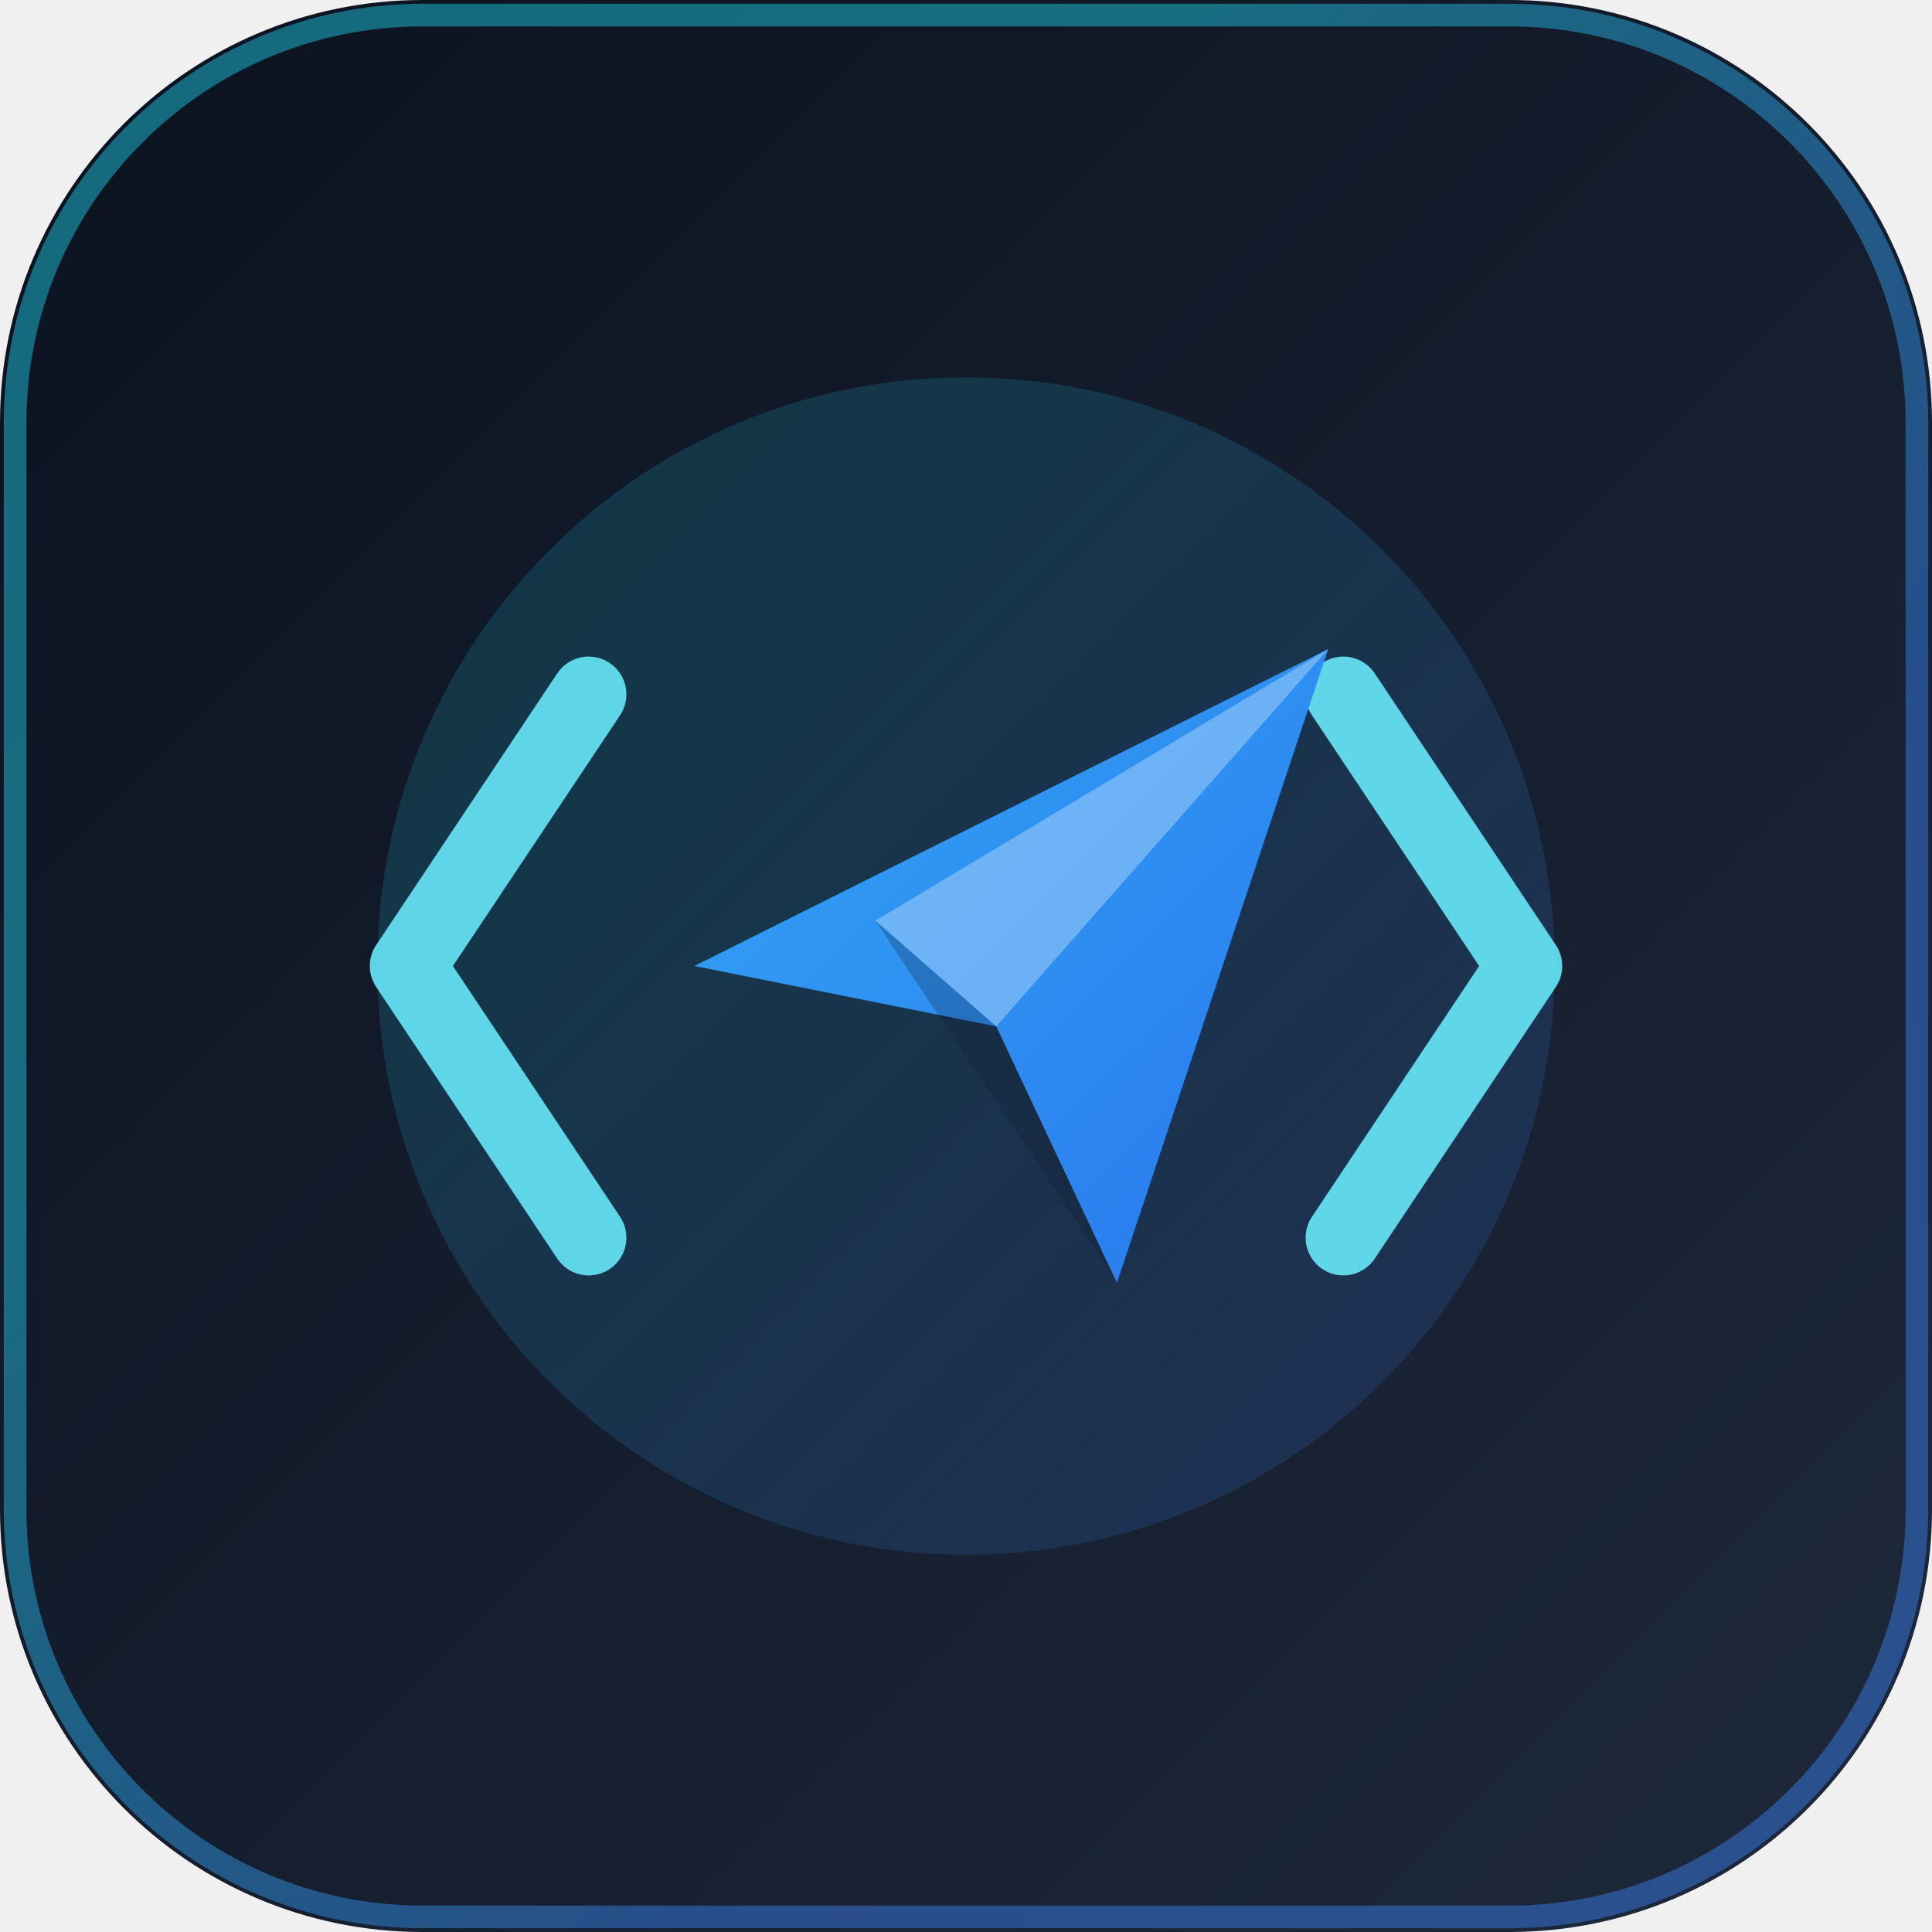
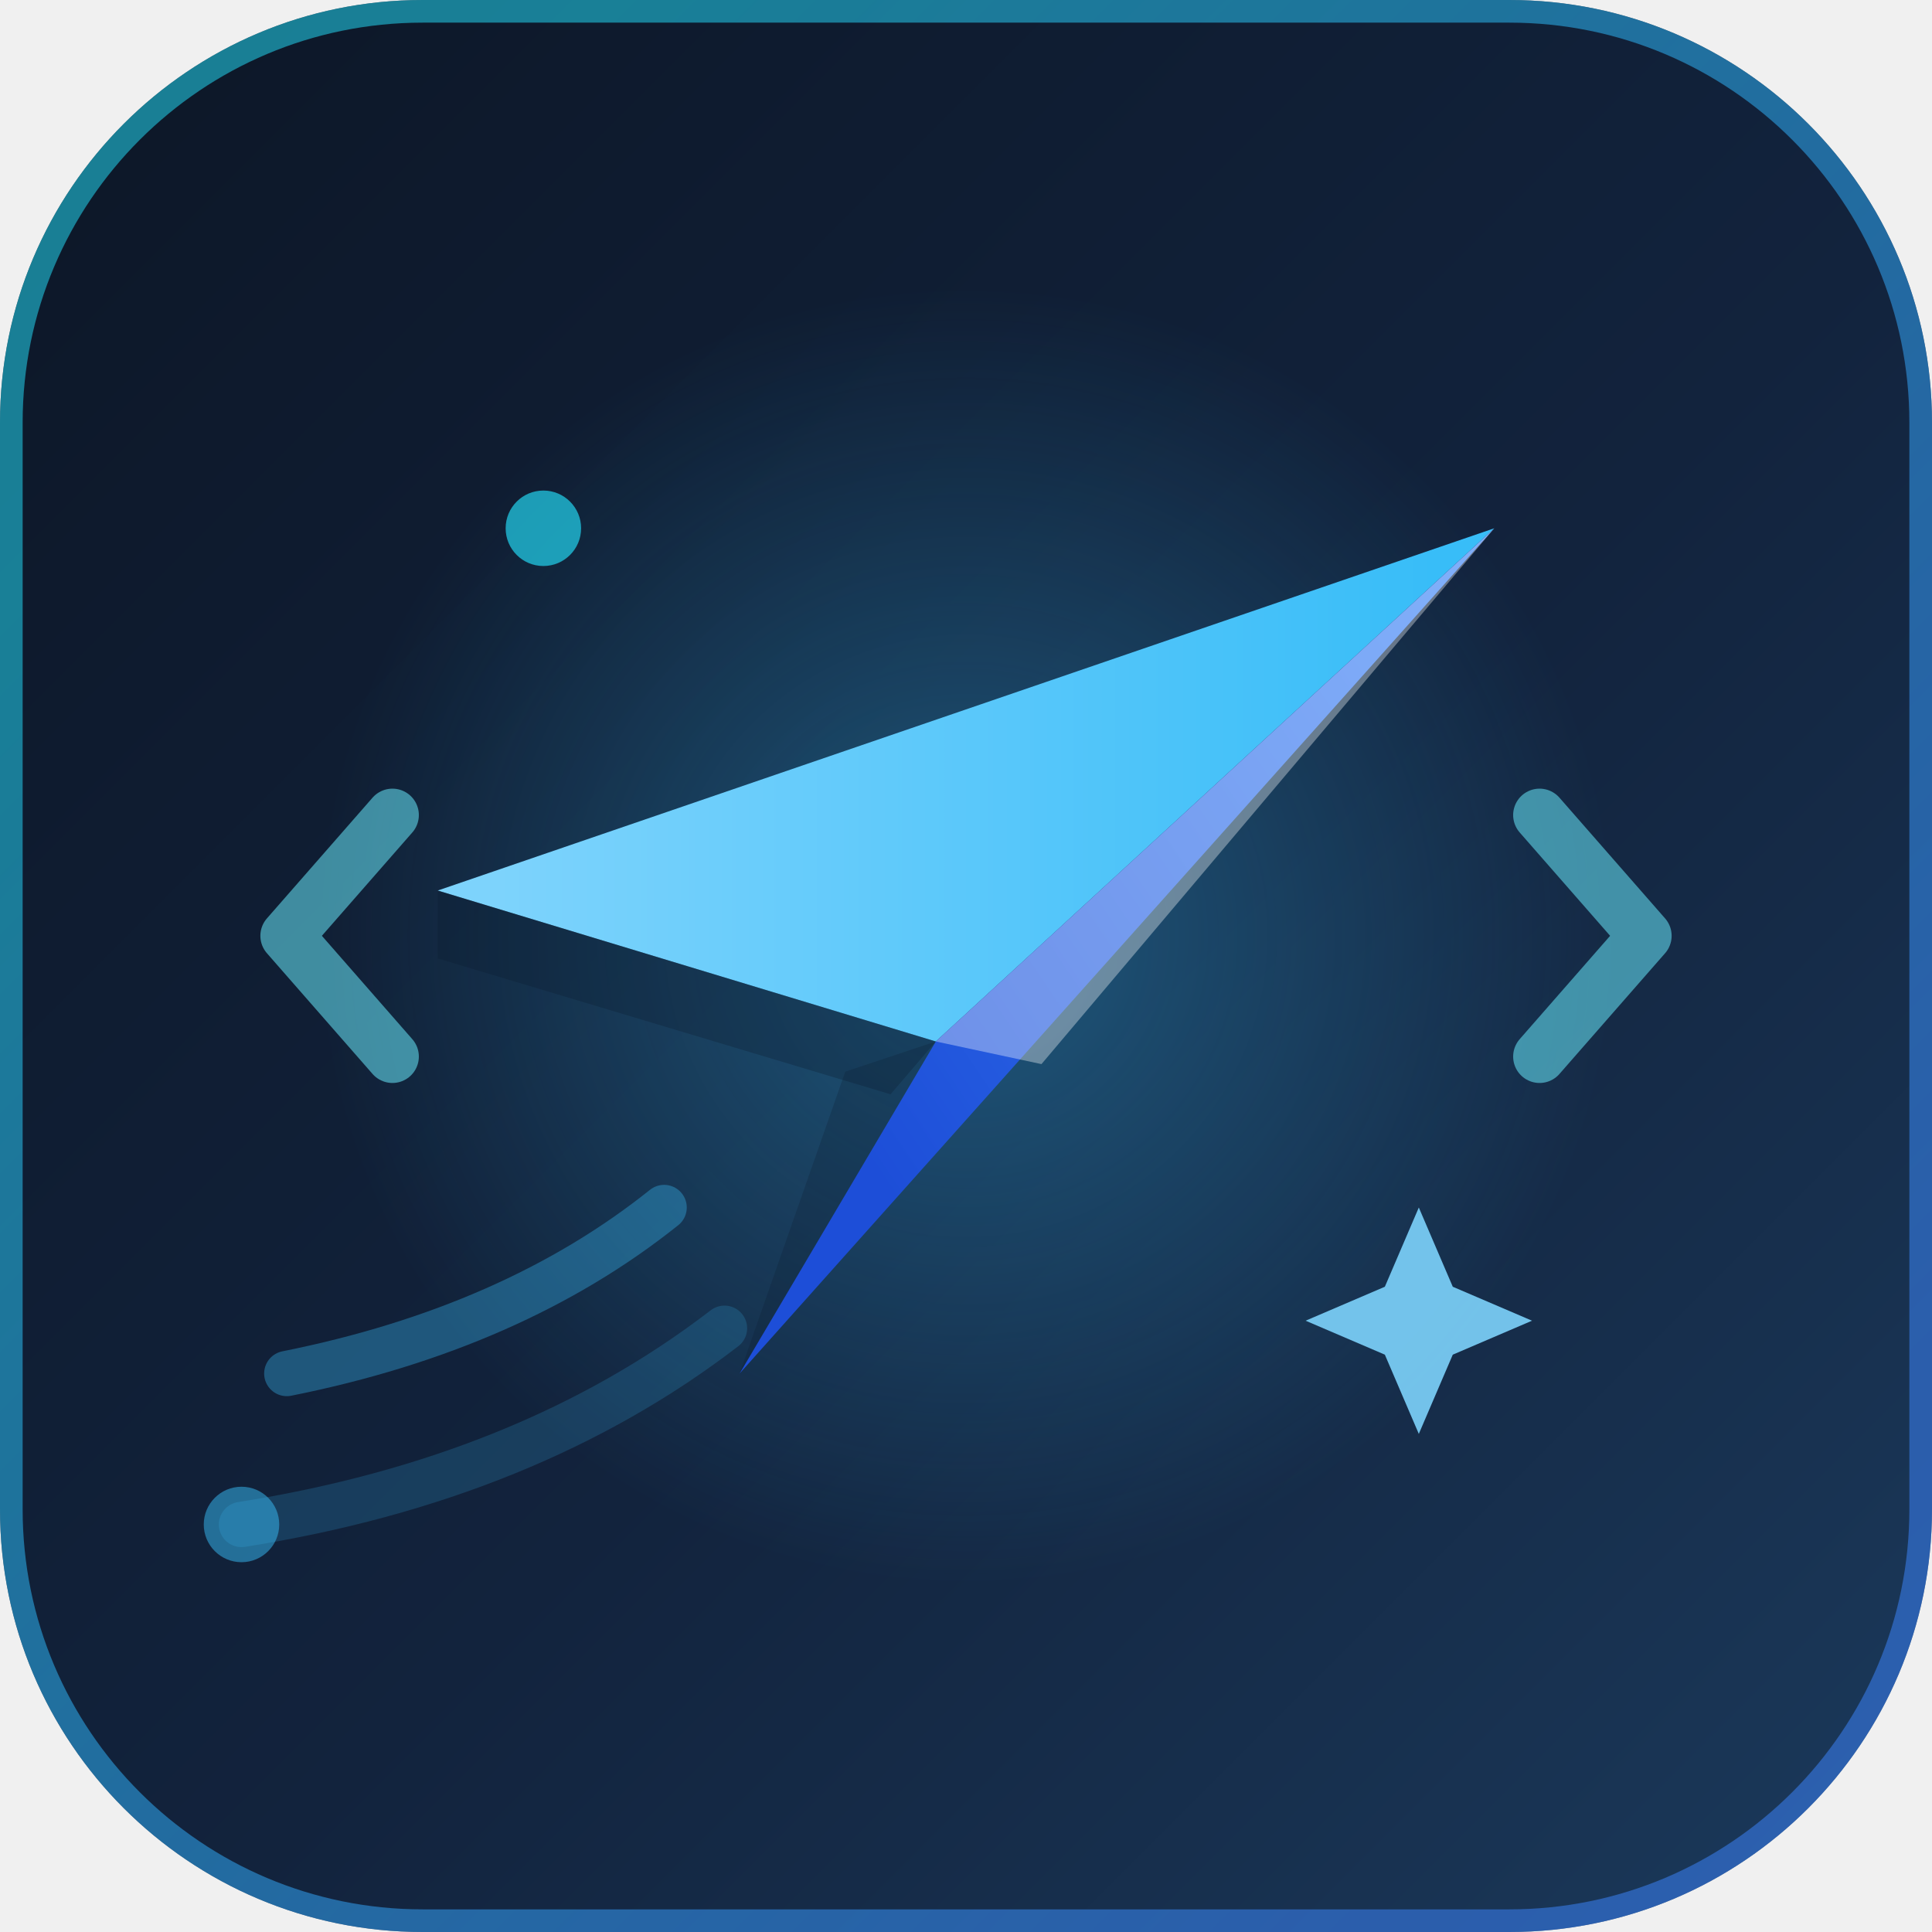
<svg xmlns="http://www.w3.org/2000/svg" width="256" height="256" viewBox="0 0 256 256" fill="none">
  <defs>
    <linearGradient id="bg" x1="0" y1="0" x2="256" y2="256" gradientUnits="userSpaceOnUse">
-       <stop offset="0%" stop-color="#0B1220" />
-       <stop offset="100%" stop-color="#1E293B" />
+       <stop offset="0%" stop-color="#0C1626" />
+       <stop offset="55%" stop-color="#12233D" />
+       <stop offset="100%" stop-color="#1B3A5C" />
    </linearGradient>
-     <linearGradient id="plane" x1="48" y1="48" x2="208" y2="208" gradientUnits="userSpaceOnUse">
-       <stop offset="0%" stop-color="#38BDF8" />
-       <stop offset="100%" stop-color="#2563EB" />
-     </linearGradient>
-     <linearGradient id="glow" x1="80" y1="80" x2="176" y2="176" gradientUnits="userSpaceOnUse">
+     <linearGradient id="ring" x1="40" y1="40" x2="216" y2="216" gradientUnits="userSpaceOnUse">
      <stop offset="0%" stop-color="#22D3EE" />
      <stop offset="100%" stop-color="#3B82F6" />
    </linearGradient>
+     <linearGradient id="planeTop" x1="66" y1="80" x2="190" y2="80" gradientUnits="userSpaceOnUse">
+       <stop offset="0%" stop-color="#7DD3FC" />
+       <stop offset="100%" stop-color="#38BDF8" />
+     </linearGradient>
+     <linearGradient id="planeBottom" x1="104" y1="138" x2="190" y2="80" gradientUnits="userSpaceOnUse">
+       <stop offset="0%" stop-color="#1D4ED8" />
+       <stop offset="100%" stop-color="#3B82F6" />
+     </linearGradient>
+     <radialGradient id="halo" cx="0.5" cy="0.5" r="0.5">
+       <stop offset="0%" stop-color="#38BDF8" stop-opacity="0.35" />
+       <stop offset="100%" stop-color="#38BDF8" stop-opacity="0" />
+     </radialGradient>
  </defs>
  <rect width="256" height="256" rx="56" fill="url(#bg)" />
-   <rect x="2" y="2" width="252" height="252" rx="54" stroke="url(#glow)" stroke-width="3" stroke-opacity="0.45" />
-   <circle cx="128" cy="128" r="78" fill="url(#glow)" opacity="0.16" />
-   <path d="M78 92 L54 128 L78 164" stroke="#67E8F9" stroke-width="10" stroke-linecap="round" stroke-linejoin="round" fill="none" opacity="0.9" />
-   <path d="M178 92 L202 128 L178 164" stroke="#67E8F9" stroke-width="10" stroke-linecap="round" stroke-linejoin="round" fill="none" opacity="0.9" />
-   <path d="M92 128 L176 86 L148 170 L132 136 L92 128 Z" fill="url(#plane)" />
-   <path d="M132 136 L176 86 L116 122 Z" fill="#E0F2FE" opacity="0.35" />
-   <path d="M132 136 L148 170 L116 122 Z" fill="#0F172A" opacity="0.25" />
+   <rect x="1.5" y="1.5" width="253" height="253" rx="54.5" stroke="url(#ring)" stroke-width="3" stroke-opacity="0.55" />
+   <circle cx="128" cy="124" r="86" fill="url(#halo)" />
+   <path d="M38 182 Q68 176 88 160" stroke="#38BDF8" stroke-width="6" stroke-linecap="round" fill="none" opacity="0.35" />
+   <path d="M32 202 Q70 196 96 176" stroke="#38BDF8" stroke-width="6" stroke-linecap="round" fill="none" opacity="0.18" />
+   <circle cx="32" cy="202" r="5" fill="#38BDF8" opacity="0.5" />
+   <path d="M52 108 L38 124 L52 140" stroke="#67E8F9" stroke-width="7" stroke-linecap="round" stroke-linejoin="round" fill="none" opacity="0.55" />
+   <path d="M204 108 L218 124 L204 140" stroke="#67E8F9" stroke-width="7" stroke-linecap="round" stroke-linejoin="round" fill="none" opacity="0.55" />
+   <path d="M198 70 L58 118 L124 138 Z" fill="url(#planeTop)" />
+   <path d="M198 70 L124 138 L98 182 Z" fill="url(#planeBottom)" />
+   <path d="M124 138 L138 141 L198 70 Z" fill="#FFFFFF" opacity="0.35" />
+   <path d="M58 118 L124 138 L118 145 L58 127 Z" fill="#0B1B30" opacity="0.3" />
+   <path d="M124 138 L98 182 L112 142 Z" fill="#0B1B30" opacity="0.25" />
+   <path d="M188 160 l4.5 10.5 10.5 4.5 -10.5 4.5 -4.5 10.5 -4.5 -10.5 -10.5 -4.5 10.5 -4.5 Z" fill="#7DD3FC" opacity="0.9" />
+   <circle cx="72" cy="70" r="5" fill="#22D3EE" opacity="0.7" />
</svg>
